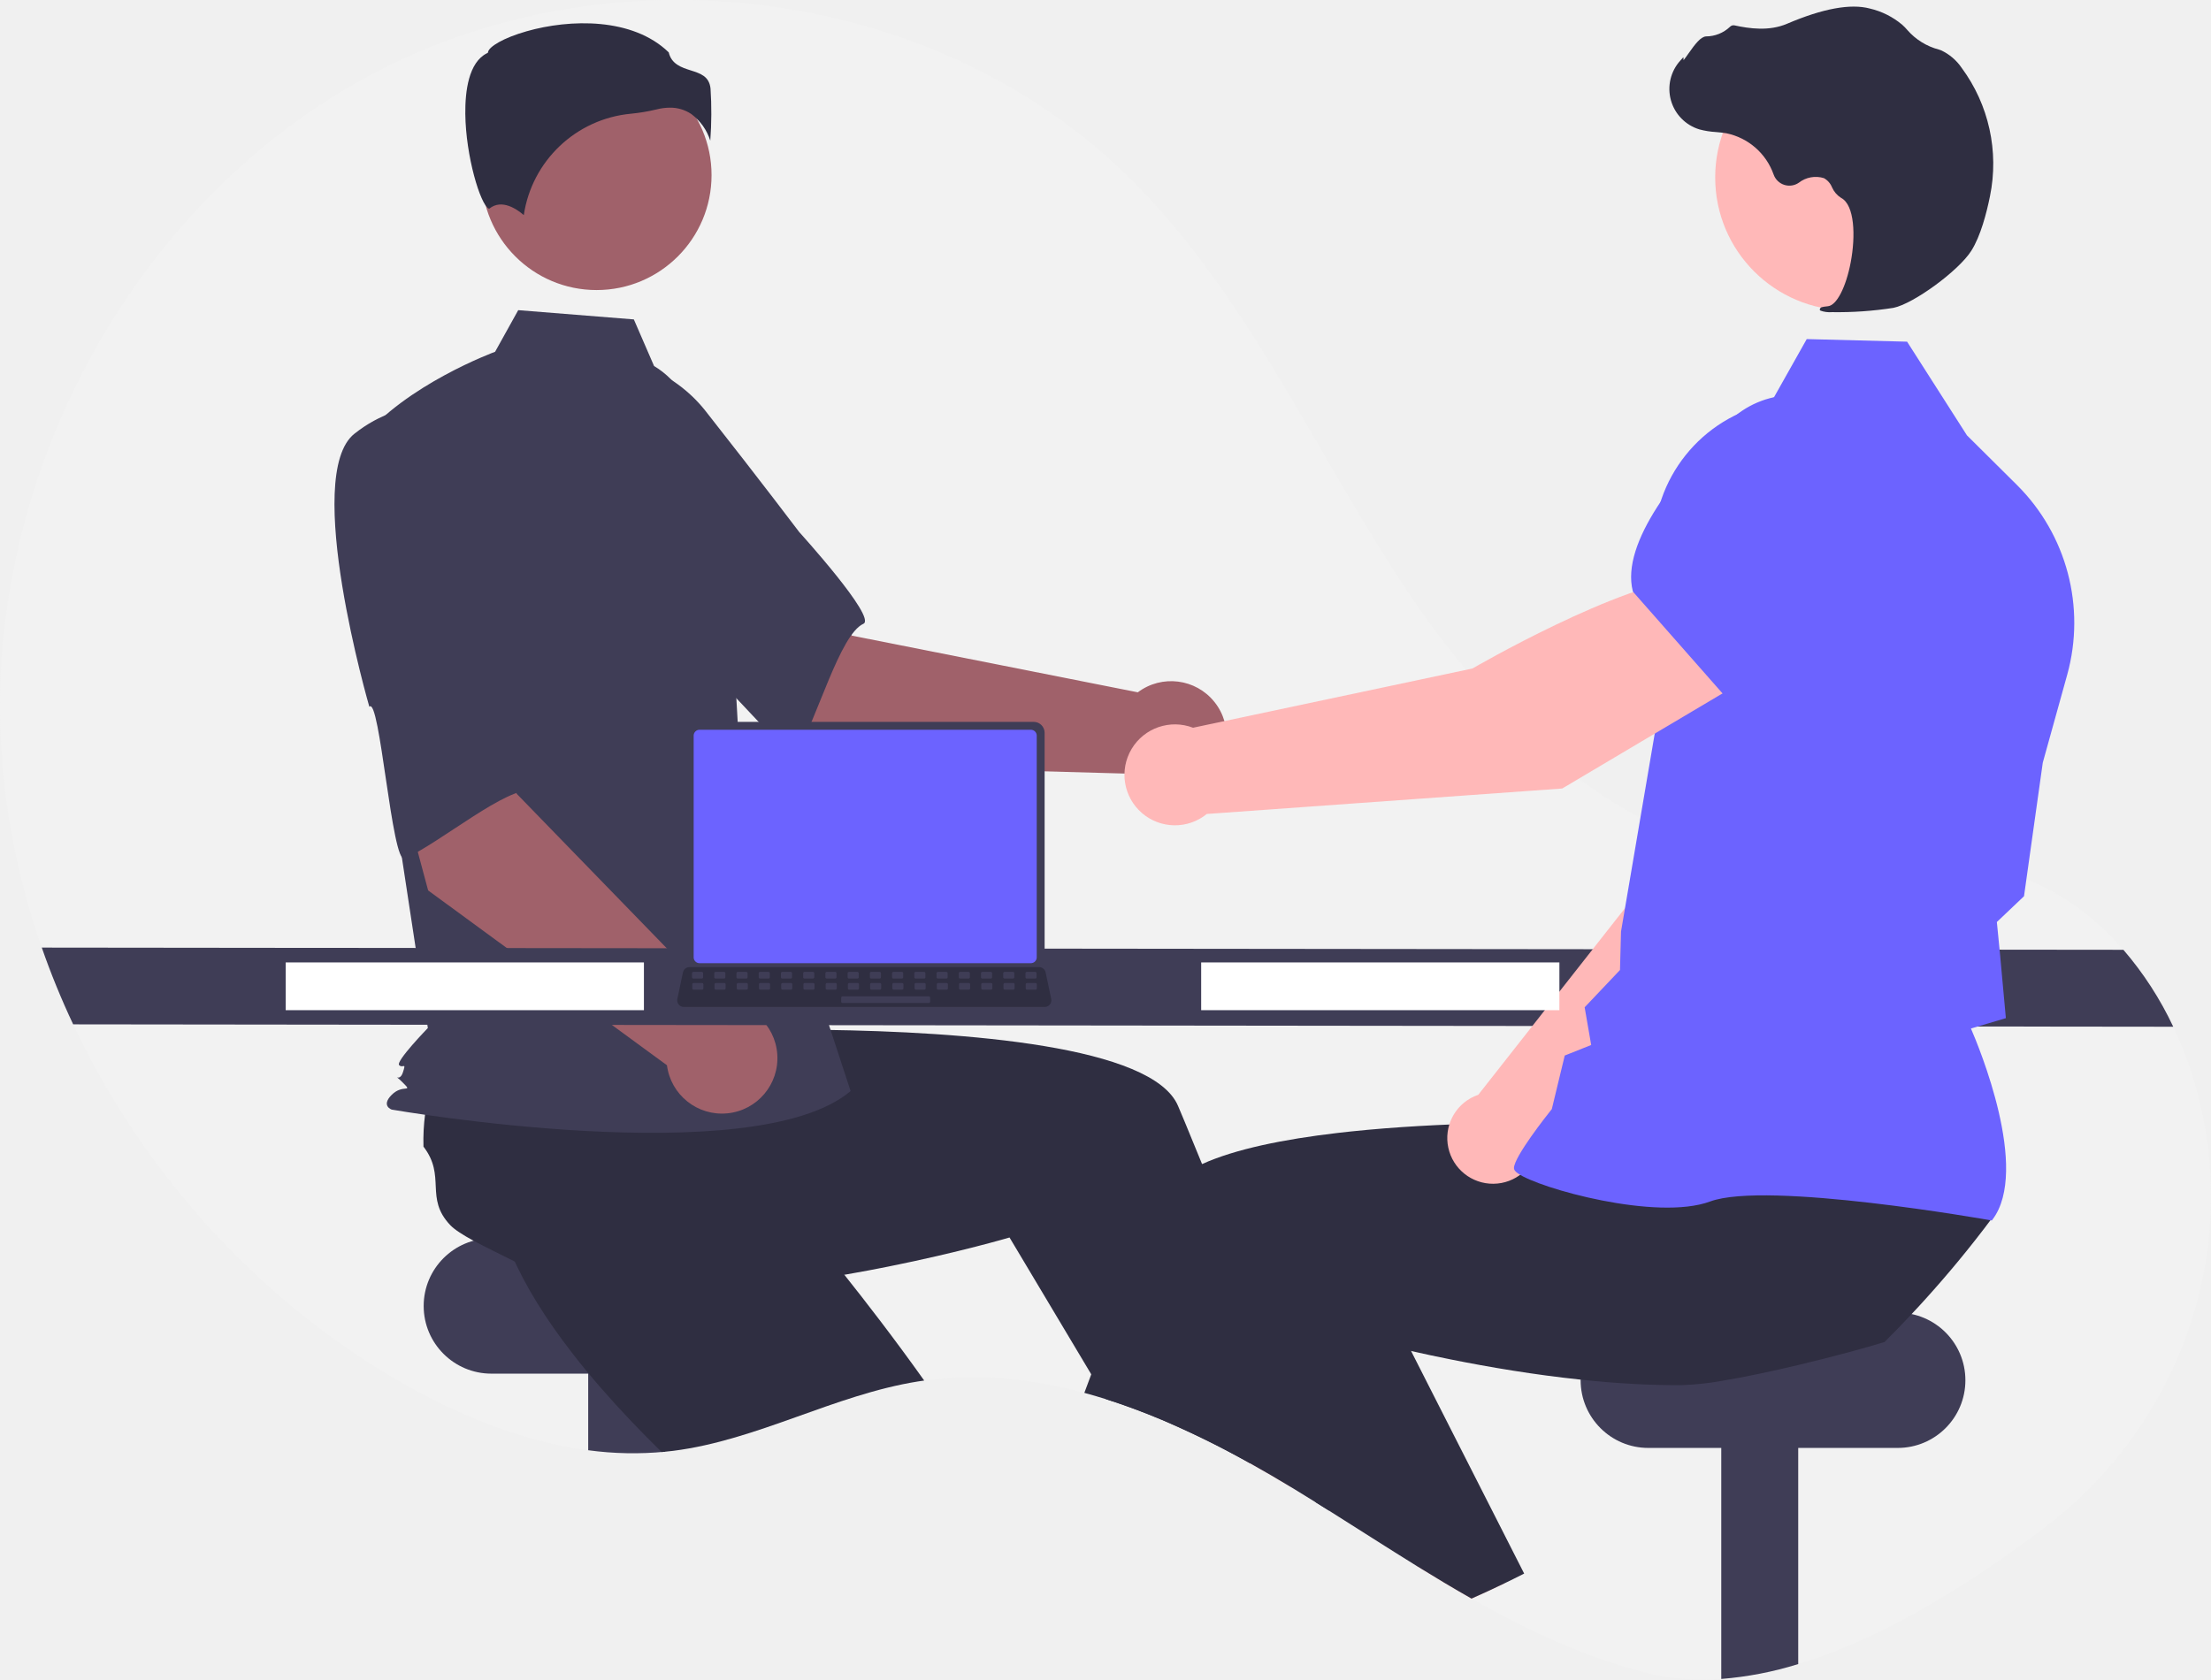
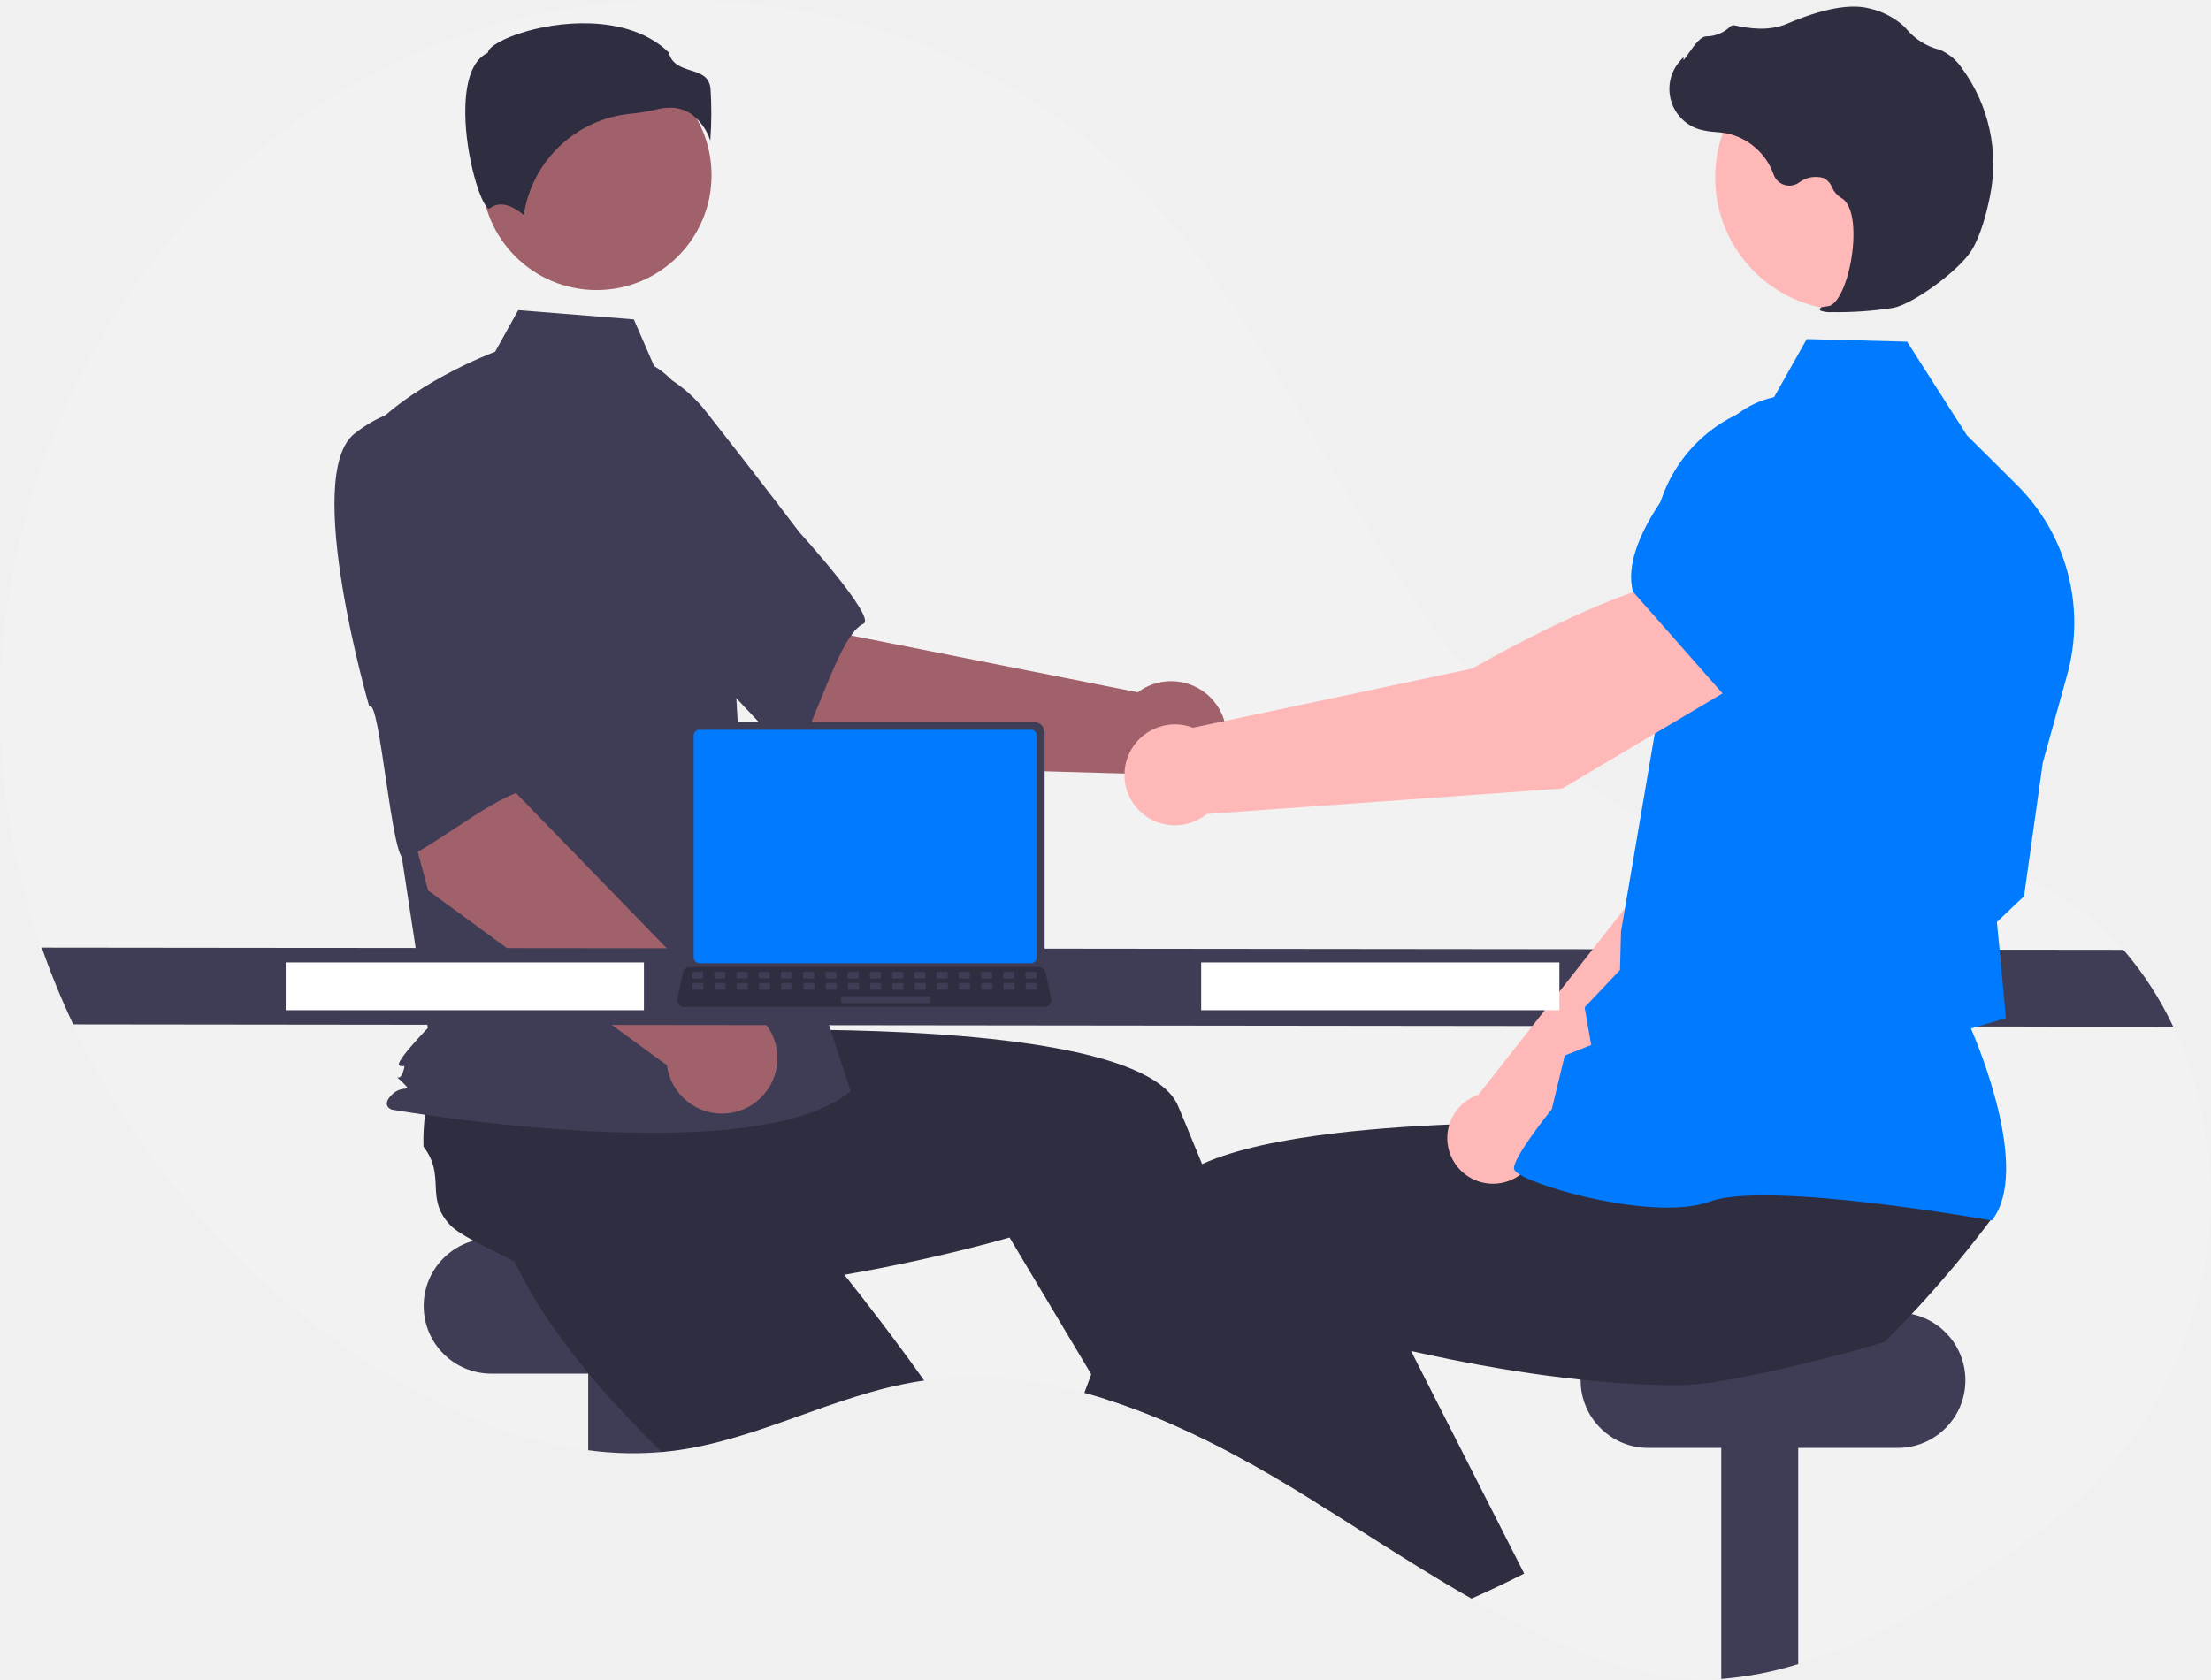
<svg xmlns="http://www.w3.org/2000/svg" width="833.222" height="633.11" viewBox="0 0 833.222 633.11" role="img" artist="Katerina Limpitsouni" source="https://undraw.co/">
  <path d="M954.314,708.907c-27.3,20.79-60.56,41.85-93.26,51.78a132.151,132.151,0,0,1-29,5.61,87.682,87.682,0,0,1-27.45-2.13c-23.6-5.87-45.49-16.15-66.67-28.16-6.92-3.93-13.76-8.04-20.56-12.24-11.1-6.86-22.09-13.96-33.11-20.89-1.65-1.05-3.29-2.08-4.94-3.1h-.01q-3.99-2.505-8-4.94c-.47-.29-.94-.57-1.42-.86q-7.575-4.59-15.41-8.97c-.64-.35-1.28-.71-1.92-1.06a337.758,337.758,0,0,0-31.12-15.23c-6.98-2.94-14.05-5.59-21.19-7.85h-.01c-2.73-.86-5.47-1.67-8.22-2.41a172.032,172.032,0,0,0-25.14-4.92,137.461,137.461,0,0,0-35.21.28c-.79.11-1.57.22-2.36.35-31.6,5.06-60.44,22.12-92.18,26.14-1.03.13-2.05.25-3.08.34-.44.04-.88.09-1.32.12a126.185,126.185,0,0,1-27.68-.68c-25.63-3.38-50.59-13.87-73.06-27.09-52.53-30.91-95.13-78.42-121.03-133.44a297.454,297.454,0,0,1-11.83-28.93,278.47,278.47,0,0,1-15.67-84.85c-2.43-100.36,54.6-201.05,144.14-246.44,89.55-45.39,207.35-30.38,279.57,39.35,43.81,42.3,69.16,99.62,102.13,150.83,32.97,51.2,79.83,100.11,140.27,107.57,30.79,3.8,63.01-3.55,92.52,6.01,16.34,5.3,30.28,15.44,41.51,28.36a127.185,127.185,0,0,1,18.78,29,141.927,141.927,0,0,1,8.73,23.54c.41,1.49.79,2.98,1.16,4.47C1026.974,608.507,1003.484,671.447,954.314,708.907Z" transform="translate(-183.3889 -133.445)" fill="#f2f2f2" />
  <rect x="159.665" y="466.772" width="145" height="51" rx="25.5" fill="#3f3d56" />
  <path d="M434.054,638.217v42.43a125.553,125.553,0,0,1-29-.56v-41.87Z" transform="translate(-183.3889 -133.445)" fill="#3f3d56" />
  <path d="M531.674,653.817c-.79.11-1.57.22-2.36.35-31.6,5.06-60.44,22.12-92.18,26.14-1.03.13-2.05.25-3.08.34-.44.04-.88.09-1.32.12-7.75-7.59-15.5-15.67-22.78-24.04-3.95-4.53-7.77-9.15-11.36-13.83-9.32-12.08-17.22-24.5-22.44-36.7.53-5.85-3.11-19.38-4.85-29.74l-.01-.01c-.74-4.35-1.14-8.13-.77-10.56,2.12-14.02,13.57-12.41,17.09-26.15a77.5,77.5,0,0,1,10.11-7.11c.59-.35,1.19-.7,1.81-1.05l38.2-26.4,14.6,14.32,22.22,21.8,24.08,23.61-20.44,20.65s17.08,19.69,37.05,45.94C520.604,638.547,526.174,646.077,531.674,653.817Z" transform="translate(-183.3889 -133.445)" fill="#2f2e41" />
  <path d="M861.054,638.217v122.47a132.151,132.151,0,0,1-29,5.61v-128.08Z" transform="translate(-183.3889 -133.445)" fill="#3f3d56" />
  <rect x="595.665" y="494.772" width="145" height="51" rx="25.5" fill="#3f3d56" />
  <path d="M669.894,693.977q-7.575-4.59-15.41-8.97c-.64-.35-1.28-.71-1.92-1.06l3.44-1.47,9.28-3.99.09-.04.1.34Z" transform="translate(-183.3889 -133.445)" fill="#ffb6b6" />
  <path d="M684.264,702.877c-1.65-1.05-3.29-2.08-4.94-3.1h-.01q-3.99-2.505-8-4.94c-.47-.29-.94-.57-1.42-.86q-7.575-4.59-15.41-8.97c-.64-.35-1.28-.71-1.92-1.06a337.758,337.758,0,0,0-31.12-15.23c-6.98-2.94-14.05-5.59-21.19-7.85h-.01l-5.61-9.39-25.25-42.29-5.55-9.29s-18.93,5.6-45.72,10.97c-9.75,1.96-20.53,3.88-31.84,5.5-12.09,1.72-24.77,3.09-37.37,3.75-6.01.32-12,.48-17.9.43-15.25-.1-29.9-1.53-42.73-4.93-4.28-4.02-17.18-9.49-26.42-14.5h-.01c-3.88-2.1-7.1-4.11-8.79-5.9-9.74-10.3-1.42-18.33-10.08-29.57a78.018,78.018,0,0,1,.63-12.34c.09-.68.18-1.37.29-2.07l2.73-46.36,20.28-2.68,30.86-4.08,33.43-4.42,3.68,28.82s26.03-1.32,59.01-.88c52.97.72,123.85,6,133.45,28.66.9,2.13,1.8,4.28,2.7,6.43q3.21,7.71,6.36,15.5c7.61,18.8,14.87,37.78,21.5,55.72,4.12,11.16,8,21.92,11.57,31.99,2.87,8.1,5.53,15.76,7.96,22.81,2.22,6.44,4.23,12.37,6.02,17.69C683.724,701.267,683.994,702.087,684.264,702.877Z" transform="translate(-183.3889 -133.445)" fill="#2f2e41" />
  <path d="M497.708,421.99l-64.055-54.401,41.675-42.177,29.075,47.623,107.774,21.367a20.9,20.9,0,1,1-2.97,30.678Z" transform="translate(-183.3889 -133.445)" fill="#a0616a" />
  <path d="M377.042,296.092c-7.403,24.083,63.1,81.52,63.1,81.52.783-5.782,40.756,44.073,43.475,39.558,7.729-12.832,16.234-44.552,25.157-48.606,5.103-2.318-24.171-34.543-24.171-34.543s-14.933-19.756-34.649-44.794a53.412,53.412,0,0,0-47.084-20.961S384.445,272.009,377.042,296.092Z" transform="translate(-183.3889 -133.445)" fill="#3f3d56" />
  <circle cx="224.825" cy="66.009" r="43.324" fill="#a0616a" />
  <path d="M429.876,271.412c9.334,5.549,14.917,15.744,18.122,26.119a247.516,247.516,0,0,1,10.636,59.137l3.385,60.089,41.926,127.947c-36.336,30.746-172.919,6.988-172.919,6.988s-4.193-1.397,0-5.59,8.274-.478,4.082-4.671-1.302.478.095-3.715,0-1.397-1.398-2.795,10.819-13.976,10.819-13.976L333.445,447.503,319.47,299.363c16.771-20.963,50.498-33.321,50.498-33.321l8.715-15.687,43.574,3.486Z" transform="translate(-183.3889 -133.445)" fill="#3f3d56" />
  <path d="M443.928,176.437a20.078,20.078,0,0,1,7.133,10.02,141.018,141.018,0,0,0,.093-19.659c-.511-4.601-3.75-5.636-7.5-6.835-3.387-1.083-7.218-2.307-8.248-6.774-13.619-13.248-37.326-12.58-53.55-7.959-8.928,2.543-14.065,5.81-14.524,7.724l-.095.394-.363.181c-6.882,3.441-8.221,14.306-8.133,22.815.168,16.031,5.703,34.239,8.821,35.718.165.078.207.048.278-.012h0c4.695-3.752,10.424.285,12.941,2.48a45.059,45.059,0,0,1,40.346-38.219,70.703,70.703,0,0,0,9.724-1.631,20.472,20.472,0,0,1,4.968-.652A14.137,14.137,0,0,1,443.928,176.437Z" transform="translate(-183.3889 -133.445)" fill="#2f2e41" />
-   <path d="M389.338,487.262,376.085,480.475a3.632,3.632,0,0,1,3.276-6.397l13.253,6.787a3.632,3.632,0,0,1-3.276,6.397Z" transform="translate(-183.3889 -133.445)" fill="#6c63ff" />
+   <path d="M389.338,487.262,376.085,480.475a3.632,3.632,0,0,1,3.276-6.397l13.253,6.787a3.632,3.632,0,0,1-3.276,6.397Z" transform="translate(-183.3889 -133.445)" fill="#007AFF" />
  <path d="M344.735,469.078l-21.801-81.162,58.259-11.028-3.133,55.709,76.547,78.818A20.9,20.9,0,1,1,434.732,534.973Z" transform="translate(-183.3889 -133.445)" fill="#a0616a" />
  <path d="M316.972,296.916c-19.775,15.612,5.606,102.935,5.606,102.935,3.93-4.313,8.496,59.425,13.299,57.255,13.651-6.168,38.673-27.438,48.319-25.704,5.516.992-.263-42.159-.263-42.159s-1.063-24.742-3.061-56.548a53.412,53.412,0,0,0-26.836-44.001S336.747,281.305,316.972,296.916Z" transform="translate(-183.3889 -133.445)" fill="#3f3d56" />
  <path d="M1002.384,520.457l-791.42-.9a297.454,297.454,0,0,1-11.83-28.93l784.47.83A127.185,127.185,0,0,1,1002.384,520.457Z" transform="translate(-183.3889 -133.445)" fill="#3f3d56" />
  <path d="M750.314,730.277q-6.135,2.97-12.38,5.73c-6.92-3.93-13.76-8.04-20.56-12.24l25.22-11.08Z" transform="translate(-183.3889 -133.445)" fill="#ffb6b6" />
  <path d="M934.194,592.477q-6.15,8.25-12.69,16.17-6.03,7.305-12.38,14.33c-1.75,1.94-3.52,3.87-5.33,5.78q-4.995,5.355-10.21,10.53c-6.26,1.97-18.94,5.44-32.53,8.68-9.89,2.35-20.26,4.58-29,6a104.486,104.486,0,0,1-14.81,1.58c-5.9.05-11.89-.11-17.9-.43-6.78-.36-13.57-.92-20.28-1.64-17.45-1.83-34.35-4.68-48.93-7.61-5.34-1.06-10.36-2.14-14.98-3.19-8.75-1.97-16.07-3.81-21.37-5.21-5.97-1.56-9.37-2.57-9.37-2.57l-14.95,25.04-7.76,12.99-5.7,9.55-1.52,2.53c-.64-.35-1.28-.71-1.92-1.06a337.758,337.758,0,0,0-31.12-15.23c-6.98-2.94-14.05-5.59-21.19-7.85h-.01c-2.73-.86-5.47-1.67-8.22-2.41q1.29-3.465,2.61-6.98,2.46-6.555,5.02-13.23c3.69-9.64,7.51-19.42,11.44-29.15,3.22-7.99,6.5-15.95,9.82-23.8,1.53-3.62,4.64-6.8,8.99-9.59a52.323,52.323,0,0,1,6.49-3.48c12.45-5.67,30.79-9.36,51-11.73,1.67-.19,3.35-.38,5.04-.56,16.73-1.76,34.48-2.67,51.08-3.09,8.31-.21,16.33-.29,23.79-.3q3.615,0,7.03.02h.01c6.15.03,11.81.12,16.79.22.97.02,1.91.05,2.83.07h.01c.62.01,1.23.03,1.83.04,10.89.28,17.57.62,17.57.62l2.59-20.32.53-4.1.5-3.9v-.01l.06-.49.41-.01,7.2-.14,60.52-1.18,33.06-.65-5.24,22.46-8.65,37.06C905.234,592.097,934.494,587.507,934.194,592.477Z" transform="translate(-183.3889 -133.445)" fill="#2f2e41" />
  <path d="M757.774,726.577c-2.47,1.26-4.96,2.5-7.46,3.7q-6.135,2.97-12.38,5.73c-6.92-3.93-13.76-8.04-20.56-12.24-11.1-6.86-22.09-13.96-33.11-20.89-1.65-1.05-3.29-2.08-4.94-3.1h-.01c-4.54-6.74-9.17-13.76-13.84-20.99-.07-.1-.13-.2-.19-.3q-1.8-2.76-3.58-5.56c-7.47-11.7-14.98-23.9-22.27-36.36l18.46-8.62,34.32-16.02,5.92-2.76,17.02,33.51,15.18,29.89,3.38,6.65Z" transform="translate(-183.3889 -133.445)" fill="#2f2e41" />
  <path d="M762.946,565.695l87.501-84.384,24.252-68.67L838.926,397.086c-18.375,17.601-38.237,72.424-38.237,72.424L740.477,546.115c-.469.161-.937.331-1.399.535a17.231,17.231,0,1,0,23.869,19.045Z" transform="translate(-183.3889 -133.445)" fill="#ffb8b8" />
-   <path d="M828.86,404.753l45.375,14.405.171-.028c16.889-2.829,30.903-30.412,39.684-53.054a31.596,31.596,0,0,0-16.087-40.025h0a31.666,31.666,0,0,0-33.165,4.184l-23.301,19.039Z" transform="translate(-183.3889 -133.445)" fill="#6c63ff" />
-   <path d="M934.012,593.49l.265-.352c14.157-18.776-5.206-65.273-8.133-72.017l13.164-3.899-2.294-25.064-1.105-11.176L946.143,471.262l.034-.248,7.039-50.092,9.21-33.154A73.285,73.285,0,0,0,943.465,316.233L924.638,297.54l-22.556-35.306-37.819-.976-13.6,24.159a55.141,55.141,0,0,0-44.103,55.179l1.28,64.316L794.269,484.598l-.381,14.475-13.319,14.055,2.462,14.21-9.963,3.969-4.875,20.191c-1.862,2.33-14.156,17.87-14.268,22.202-.017.65.447,1.292,1.459,2.016,7.958,5.694,52.437,18.031,72.456,10.614,21.323-7.894,104.895,6.932,105.737,7.083Z" transform="translate(-183.3889 -133.445)" fill="#6c63ff" />
+   <path d="M828.86,404.753l45.375,14.405.171-.028c16.889-2.829,30.903-30.412,39.684-53.054a31.596,31.596,0,0,0-16.087-40.025h0a31.666,31.666,0,0,0-33.165,4.184l-23.301,19.039Z" transform="translate(-183.3889 -133.445)" fill="#007AFF" />
+   <path d="M934.012,593.49l.265-.352c14.157-18.776-5.206-65.273-8.133-72.017l13.164-3.899-2.294-25.064-1.105-11.176L946.143,471.262l.034-.248,7.039-50.092,9.21-33.154A73.285,73.285,0,0,0,943.465,316.233L924.638,297.54l-22.556-35.306-37.819-.976-13.6,24.159a55.141,55.141,0,0,0-44.103,55.179l1.28,64.316L794.269,484.598l-.381,14.475-13.319,14.055,2.462,14.21-9.963,3.969-4.875,20.191c-1.862,2.33-14.156,17.87-14.268,22.202-.017.65.447,1.292,1.459,2.016,7.958,5.694,52.437,18.031,72.456,10.614,21.323-7.894,104.895,6.932,105.737,7.083Z" transform="translate(-183.3889 -133.445)" fill="#007AFF" />
  <circle cx="696.48" cy="66.885" r="50.104" fill="#ffb8b8" />
  <path d="M873.756,251.104a136.267,136.267,0,0,0,23.181-1.62c7.599-1.545,24.599-14.003,29.339-21.5h0c3.521-5.57,5.772-14.268,7.042-20.583a60.914,60.914,0,0,0-10.654-48.358,19.245,19.245,0,0,0-7.773-6.634c-.278-.109-.565-.205-.855-.288a23.745,23.745,0,0,1-11.812-7.309,19.586,19.586,0,0,0-1.964-2.021,29.248,29.248,0,0,0-12.203-6.127c-7.254-1.941-17.752-.014-31.202,5.733-6.757,2.888-14.147,1.843-19.832.609a1.86,1.86,0,0,0-1.751.6,13.132,13.132,0,0,1-8.925,3.558c-2.032.089-4.164,2.903-6.741,6.572-.585.833-1.267,1.805-1.759,2.396l-.066-1.136-1.149,1.267a15.935,15.935,0,0,0,7.194,25.961,31.076,31.076,0,0,0,6.25.996c1.279.115,2.602.234,3.87.454a24.025,24.025,0,0,1,17.853,15.59,6.283,6.283,0,0,0,9.483,3.05,10.381,10.381,0,0,1,9.459-1.722,6.891,6.891,0,0,1,3.046,3.455,8.98,8.98,0,0,0,3.408,3.976c5.15,2.655,5.505,14.417,3.655,24.222-1.783,9.451-5.307,16.288-8.57,16.626-2.512.26-2.799.438-2.981.883l-.162.398.282.372A10.261,10.261,0,0,0,873.756,251.104Z" transform="translate(-183.3889 -133.445)" fill="#2f2e41" />
  <path d="M841.302,389.605l-19.319-38.516c-28.041,1.915-83.695,34.337-83.695,34.337L632.99,407.752a19.023,19.023,0,1,0,5.186,32.508L772.123,430.659Z" transform="translate(-183.3889 -133.445)" fill="#ffb8b8" />
-   <path d="M833.51,395.929l50.454-37.495,8.887-32.027a34.982,34.982,0,0,0-10.521-35.394h0a34.899,34.899,0,0,0-47.624,1.537c-18.987,18.951-40.642,45.39-35.99,63.723l.047.186Z" transform="translate(-183.3889 -133.445)" fill="#6c63ff" />
+   <path d="M833.51,395.929l50.454-37.495,8.887-32.027a34.982,34.982,0,0,0-10.521-35.394h0a34.899,34.899,0,0,0-47.624,1.537c-18.987,18.951-40.642,45.39-35.99,63.723l.047.186Z" transform="translate(-183.3889 -133.445)" fill="#007AFF" />
  <rect x="452.665" y="362.772" width="135" height="18" fill="#fff" />
  <rect x="107.665" y="362.772" width="135" height="18" fill="#fff" />
  <path d="M441.818,409.655v85.704a4.122,4.122,0,0,0,4.119,4.119H572.941a4.122,4.122,0,0,0,4.119-4.119v-85.704a4.124,4.124,0,0,0-4.119-4.115H445.937A4.124,4.124,0,0,0,441.818,409.655Z" transform="translate(-183.3889 -133.445)" fill="#3f3d56" />
-   <path d="M444.797,410.722v83.58a2.205,2.205,0,0,0,2.201,2.201H571.884a2.205,2.205,0,0,0,2.201-2.201V410.722a2.206,2.206,0,0,0-2.201-2.206H446.999A2.206,2.206,0,0,0,444.797,410.722Z" transform="translate(-183.3889 -133.445)" fill="#6c63ff" />
+   <path d="M444.797,410.722v83.58a2.205,2.205,0,0,0,2.201,2.201H571.884a2.205,2.205,0,0,0,2.201-2.201V410.722a2.206,2.206,0,0,0-2.201-2.206H446.999A2.206,2.206,0,0,0,444.797,410.722Z" transform="translate(-183.3889 -133.445)" fill="#007AFF" />
  <path d="M439.161,512.074a2.47,2.47,0,0,0,1.943.93h135.992A2.502,2.502,0,0,0,579.543,509.988l-2.111-10.027a2.507,2.507,0,0,0-1.558-1.818,2.425,2.425,0,0,0-.888-.168H443.208a2.425,2.425,0,0,0-.888.168,2.507,2.507,0,0,0-1.558,1.818l-2.111,10.027A2.5,2.5,0,0,0,439.161,512.074Z" transform="translate(-183.3889 -133.445)" fill="#2f2e41" />
  <rect x="569.832" y="499.781" width="4.188" height="2.513" rx="0.488" transform="translate(960.4626 868.6308) rotate(-180)" fill="#3f3d56" />
  <rect x="561.455" y="499.781" width="4.188" height="2.513" rx="0.488" transform="translate(943.7086 868.6308) rotate(-180)" fill="#3f3d56" />
  <rect x="553.078" y="499.781" width="4.188" height="2.513" rx="0.488" transform="translate(926.9547 868.6308) rotate(-180)" fill="#3f3d56" />
  <rect x="544.701" y="499.781" width="4.188" height="2.513" rx="0.488" transform="translate(910.2007 868.6308) rotate(-180)" fill="#3f3d56" />
  <rect x="536.324" y="499.781" width="4.188" height="2.513" rx="0.488" transform="translate(893.4467 868.6308) rotate(-180)" fill="#3f3d56" />
  <rect x="527.947" y="499.781" width="4.188" height="2.513" rx="0.488" transform="translate(876.6928 868.6308) rotate(-180)" fill="#3f3d56" />
  <rect x="519.57" y="499.781" width="4.188" height="2.513" rx="0.488" transform="translate(859.9388 868.6308) rotate(-180)" fill="#3f3d56" />
  <rect x="511.193" y="499.781" width="4.188" height="2.513" rx="0.488" transform="translate(843.1848 868.6308) rotate(-180)" fill="#3f3d56" />
  <rect x="502.816" y="499.781" width="4.188" height="2.513" rx="0.488" transform="translate(826.4309 868.6308) rotate(-180)" fill="#3f3d56" />
  <rect x="494.439" y="499.781" width="4.188" height="2.513" rx="0.488" transform="translate(809.6769 868.6308) rotate(-180)" fill="#3f3d56" />
  <rect x="486.062" y="499.781" width="4.188" height="2.513" rx="0.488" transform="translate(792.9229 868.6308) rotate(-180)" fill="#3f3d56" />
  <rect x="477.685" y="499.781" width="4.188" height="2.513" rx="0.488" transform="translate(776.169 868.6308) rotate(-180)" fill="#3f3d56" />
  <rect x="469.308" y="499.781" width="4.188" height="2.513" rx="0.488" transform="translate(759.415 868.6308) rotate(-180)" fill="#3f3d56" />
  <rect x="460.931" y="499.781" width="4.188" height="2.513" rx="0.488" transform="translate(742.6611 868.6308) rotate(-180)" fill="#3f3d56" />
  <rect x="452.554" y="499.781" width="4.188" height="2.513" rx="0.488" transform="translate(725.9071 868.6308) rotate(-180)" fill="#3f3d56" />
  <rect x="444.177" y="499.781" width="4.188" height="2.513" rx="0.488" transform="translate(709.1531 868.6308) rotate(-180)" fill="#3f3d56" />
  <rect x="569.931" y="503.97" width="4.188" height="2.513" rx="0.488" transform="translate(960.6605 877.0078) rotate(-180)" fill="#3f3d56" />
  <rect x="561.554" y="503.97" width="4.188" height="2.513" rx="0.488" transform="translate(943.9066 877.0078) rotate(-180)" fill="#3f3d56" />
  <rect x="553.177" y="503.97" width="4.188" height="2.513" rx="0.488" transform="translate(927.1526 877.0078) rotate(-180)" fill="#3f3d56" />
  <rect x="544.8" y="503.97" width="4.188" height="2.513" rx="0.488" transform="translate(910.3987 877.0078) rotate(-180)" fill="#3f3d56" />
  <rect x="536.423" y="503.97" width="4.188" height="2.513" rx="0.488" transform="translate(893.6447 877.0078) rotate(-180)" fill="#3f3d56" />
  <rect x="528.046" y="503.97" width="4.188" height="2.513" rx="0.488" transform="translate(876.8907 877.0078) rotate(-180)" fill="#3f3d56" />
  <rect x="519.669" y="503.97" width="4.188" height="2.513" rx="0.488" transform="translate(860.1368 877.0078) rotate(-180)" fill="#3f3d56" />
  <rect x="511.292" y="503.97" width="4.188" height="2.513" rx="0.488" transform="translate(843.3828 877.0078) rotate(-180)" fill="#3f3d56" />
  <rect x="502.915" y="503.97" width="4.188" height="2.513" rx="0.488" transform="translate(826.6288 877.0078) rotate(-180)" fill="#3f3d56" />
  <rect x="494.538" y="503.97" width="4.188" height="2.513" rx="0.488" transform="translate(809.8749 877.0078) rotate(-180)" fill="#3f3d56" />
  <rect x="486.161" y="503.97" width="4.188" height="2.513" rx="0.488" transform="translate(793.1209 877.0078) rotate(-180)" fill="#3f3d56" />
  <rect x="477.784" y="503.97" width="4.188" height="2.513" rx="0.488" transform="translate(776.3669 877.0078) rotate(-180)" fill="#3f3d56" />
  <rect x="469.407" y="503.97" width="4.188" height="2.513" rx="0.488" transform="translate(759.613 877.0078) rotate(-180)" fill="#3f3d56" />
  <rect x="461.03" y="503.97" width="4.188" height="2.513" rx="0.488" transform="translate(742.859 877.0078) rotate(-180)" fill="#3f3d56" />
  <rect x="452.653" y="503.97" width="4.188" height="2.513" rx="0.488" transform="translate(726.1051 877.0078) rotate(-180)" fill="#3f3d56" />
  <rect x="444.276" y="503.97" width="4.188" height="2.513" rx="0.488" transform="translate(709.3511 877.0078) rotate(-180)" fill="#3f3d56" />
  <rect x="500.402" y="508.996" width="33.508" height="2.513" rx="0.488" transform="translate(850.9221 887.0602) rotate(-180)" fill="#3f3d56" />
</svg>
